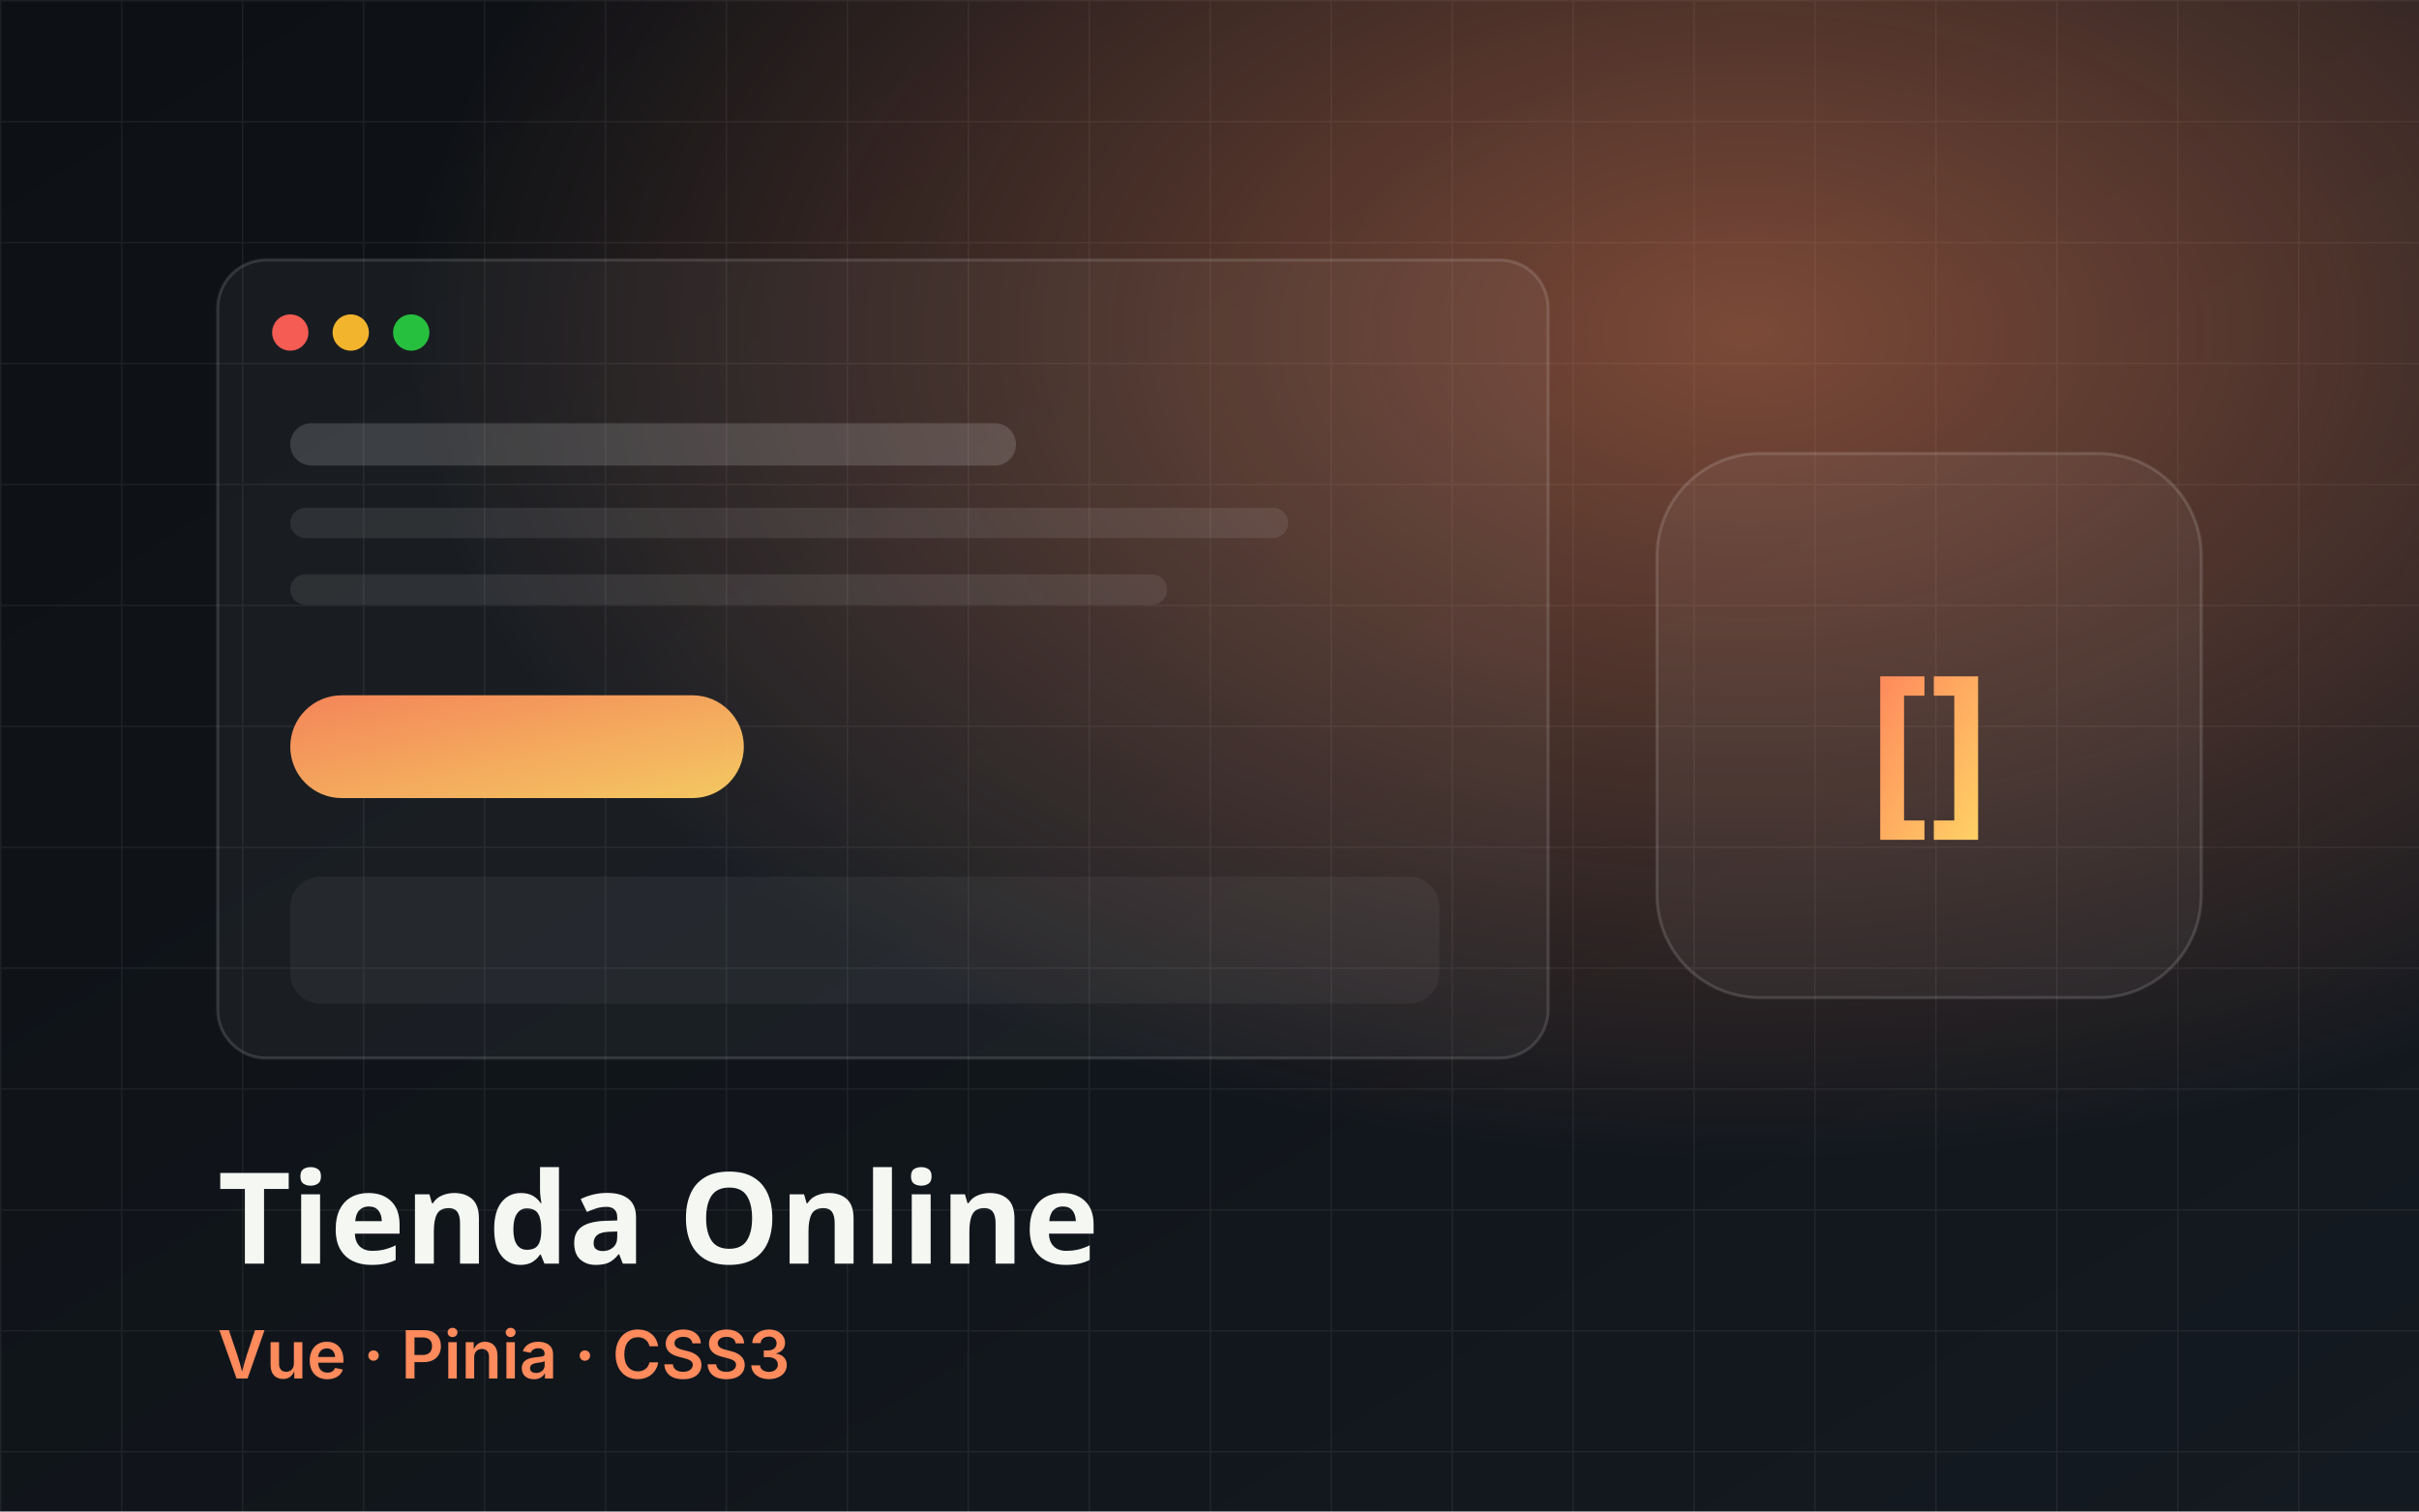
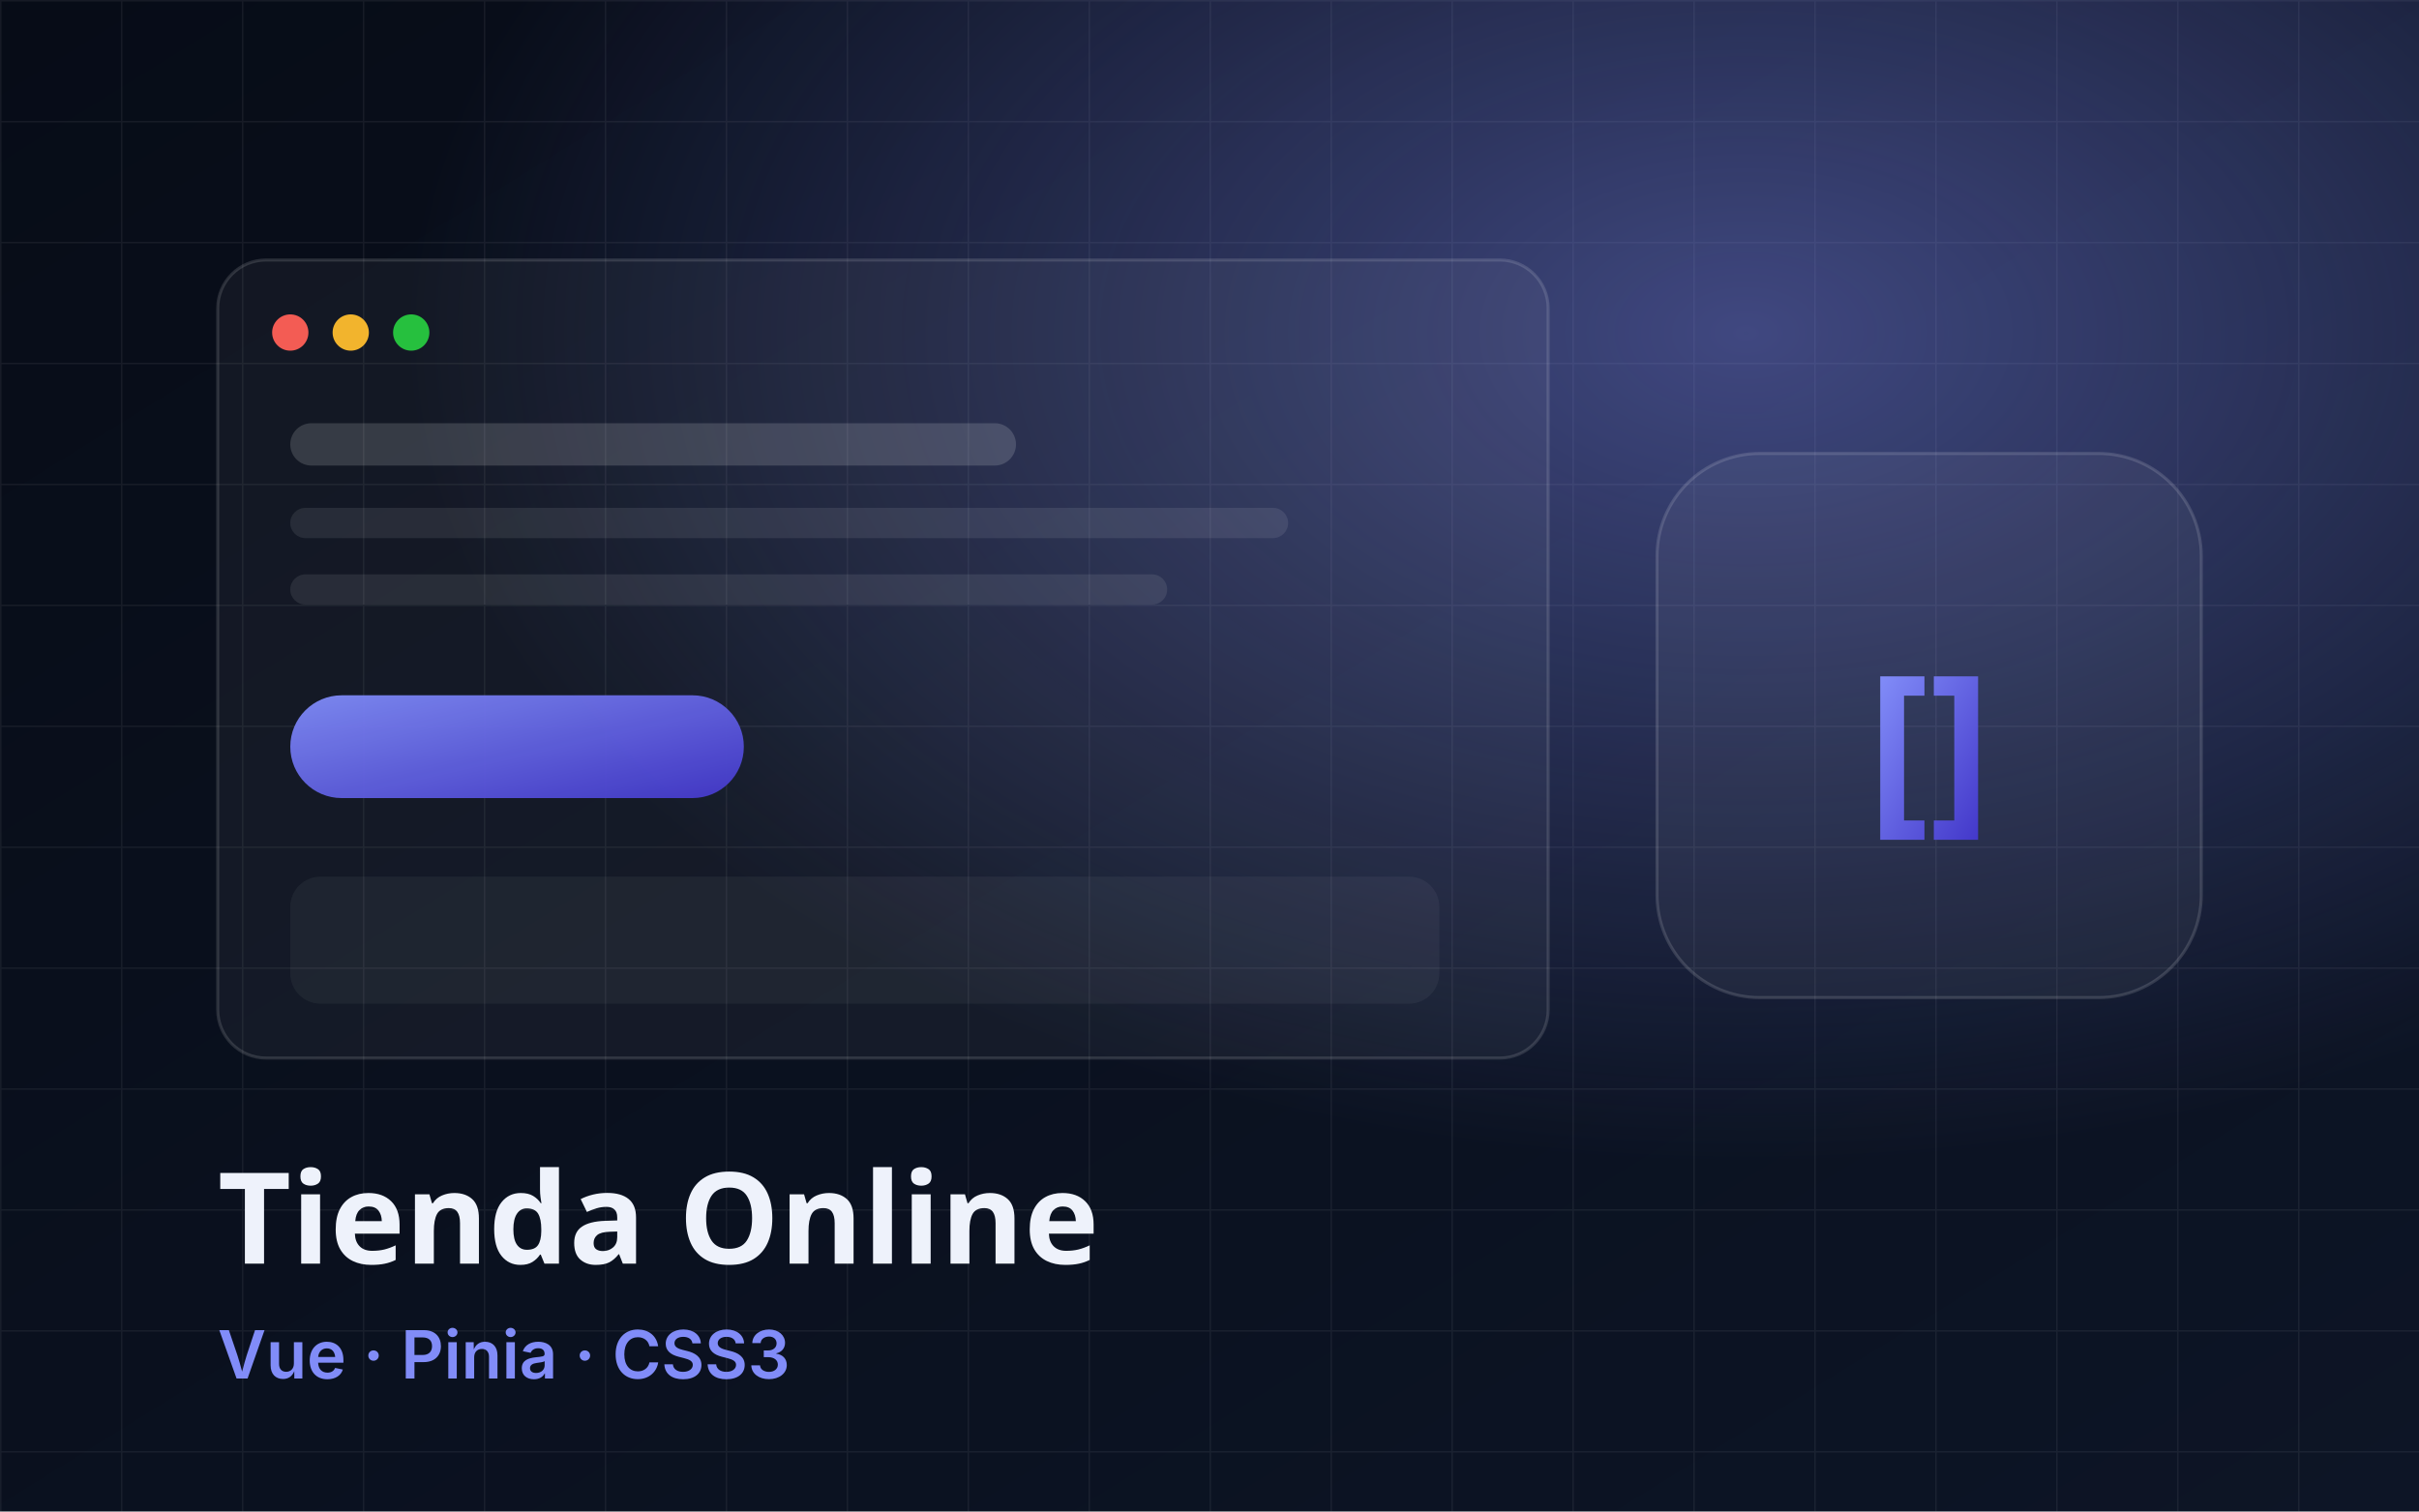
<svg xmlns="http://www.w3.org/2000/svg" width="800" height="500" viewBox="0 0 800 500" role="img" aria-label="Tienda Online">
  <defs>
    <linearGradient id="bg" x1="0" y1="0" x2="1" y2="1">
-       <stop offset="0%" stop-color="#0d1014" />
-       <stop offset="100%" stop-color="#141a21" />
+       <stop offset="0%" stop-color="#070c17" />
+       <stop offset="100%" stop-color="#0d1526" />
    </linearGradient>
    <linearGradient id="g1" x1="0" y1="0" x2="1" y2="1">
-       <stop offset="0%" stop-color="#ff8a5c" />
-       <stop offset="100%" stop-color="#ffd166" />
+       <stop offset="0%" stop-color="#818cf8" />
+       <stop offset="100%" stop-color="#4338ca" />
    </linearGradient>
    <pattern id="grid" width="40" height="40" patternUnits="userSpaceOnUse">
      <path d="M40 0H0v40" fill="none" stroke="rgba(255,255,255,.06)" stroke-width="1" />
    </pattern>
    <radialGradient id="glow" cx="72%" cy="22%" r="55%">
-       <stop offset="0%" stop-color="#ff8a5c" stop-opacity=".45" />
-       <stop offset="100%" stop-color="#ff8a5c" stop-opacity="0" />
+       <stop offset="0%" stop-color="#818cf8" stop-opacity=".45" />
+       <stop offset="100%" stop-color="#818cf8" stop-opacity="0" />
    </radialGradient>
  </defs>
  <rect width="800" height="500" fill="url(#bg)" />
  <rect width="800" height="500" fill="url(#grid)" />
  <rect width="800" height="500" fill="url(#glow)" />
  <g opacity=".95">
    <rect x="72" y="86" width="440" height="264" rx="16" fill="rgba(255,255,255,.05)" stroke="rgba(255,255,255,.14)" />
    <circle cx="96" cy="110" r="6" fill="#ff5f57" />
    <circle cx="116" cy="110" r="6" fill="#febc2e" />
    <circle cx="136" cy="110" r="6" fill="#28c840" />
    <rect x="96" y="140" width="240" height="14" rx="7" fill="rgba(255,255,255,.16)" />
    <rect x="96" y="168" width="330" height="10" rx="5" fill="rgba(255,255,255,.09)" />
    <rect x="96" y="190" width="290" height="10" rx="5" fill="rgba(255,255,255,.09)" />
    <rect x="96" y="230" width="150" height="34" rx="17" fill="url(#g1)" />
    <rect x="96" y="290" width="380" height="42" rx="10" fill="rgba(255,255,255,.05)" />
  </g>
  <g transform="translate(548 150)">
    <rect width="180" height="180" rx="34" fill="rgba(255,255,255,.05)" stroke="rgba(255,255,255,.14)" />
    <text x="90" y="118" text-anchor="middle" font-family="Sora, system-ui, sans-serif" font-size="62" font-weight="800" fill="url(#g1)">[]</text>
  </g>
-   <text x="72" y="418" font-family="Sora, system-ui, sans-serif" font-size="42" font-weight="800" fill="#f4f7f2">Tienda Online</text>
-   <text x="72" y="456" font-family="Inter, system-ui, sans-serif" font-size="22" fill="#ff8a5c" font-weight="600">Vue · Pinia · CSS3</text>
+   <text x="72" y="418" font-family="Sora, system-ui, sans-serif" font-size="42" font-weight="800" fill="#eef2fb">Tienda Online</text>
+   <text x="72" y="456" font-family="Inter, system-ui, sans-serif" font-size="22" fill="#818cf8" font-weight="600">Vue · Pinia · CSS3</text>
</svg>
